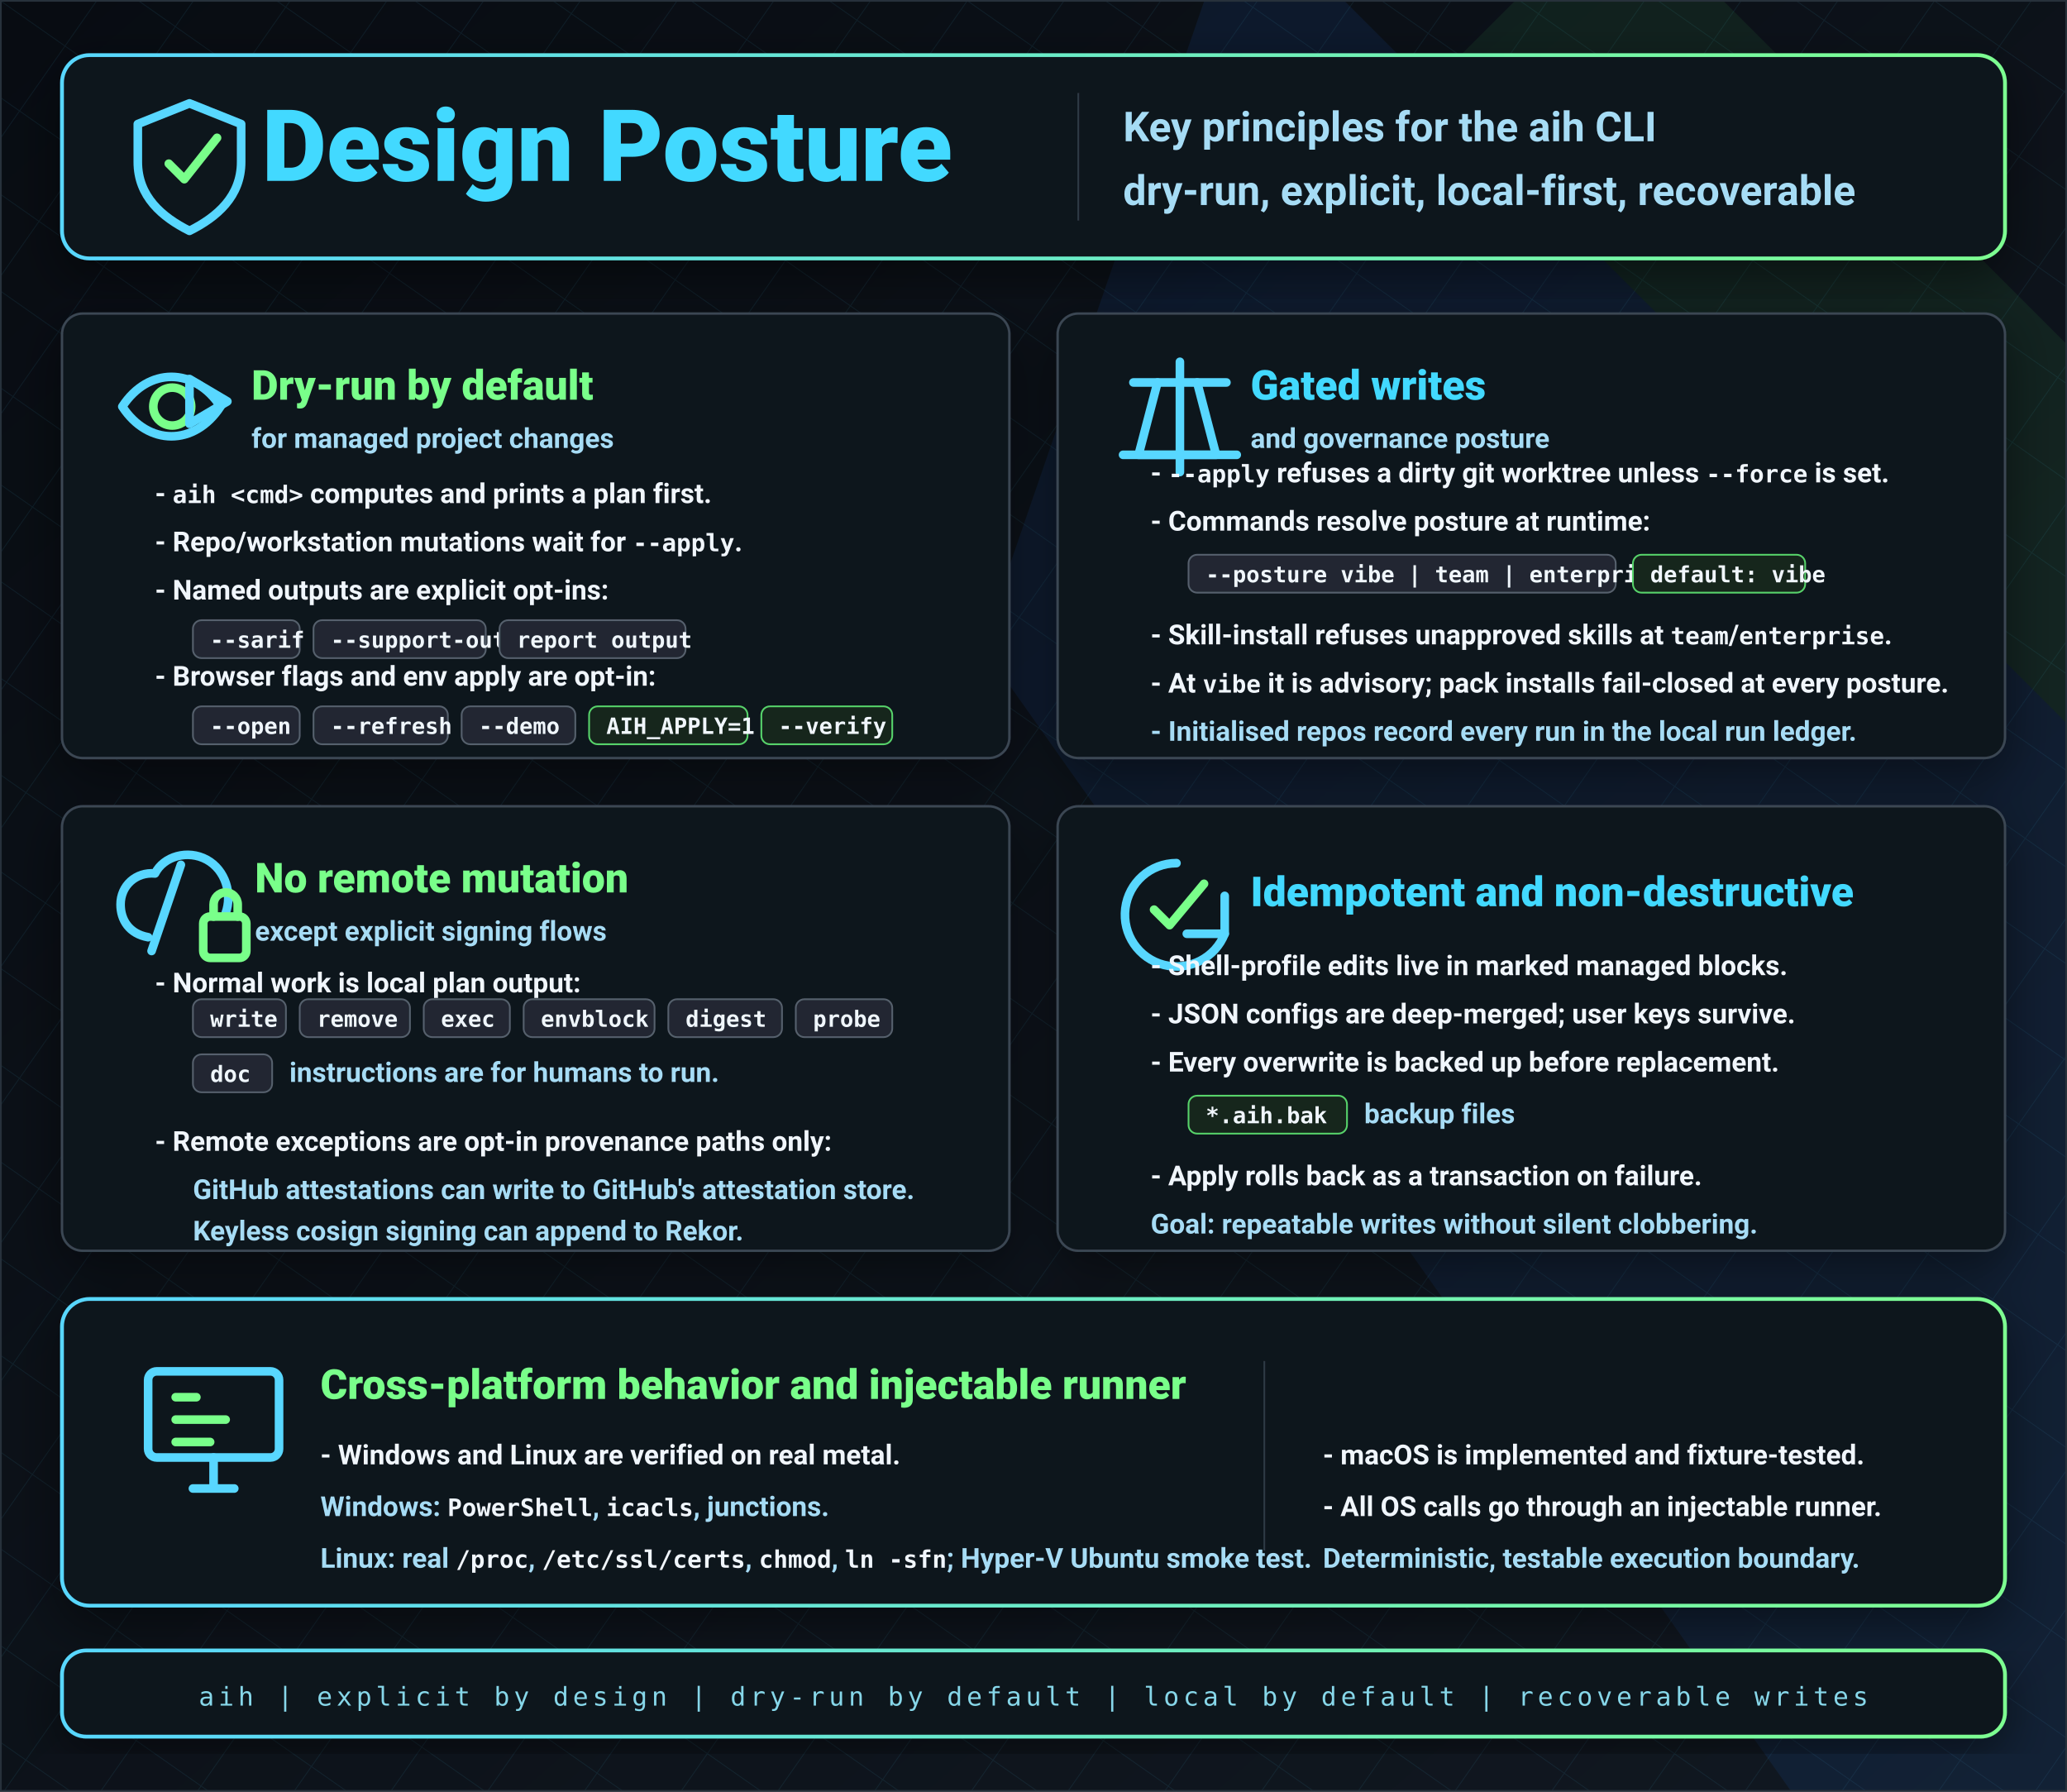
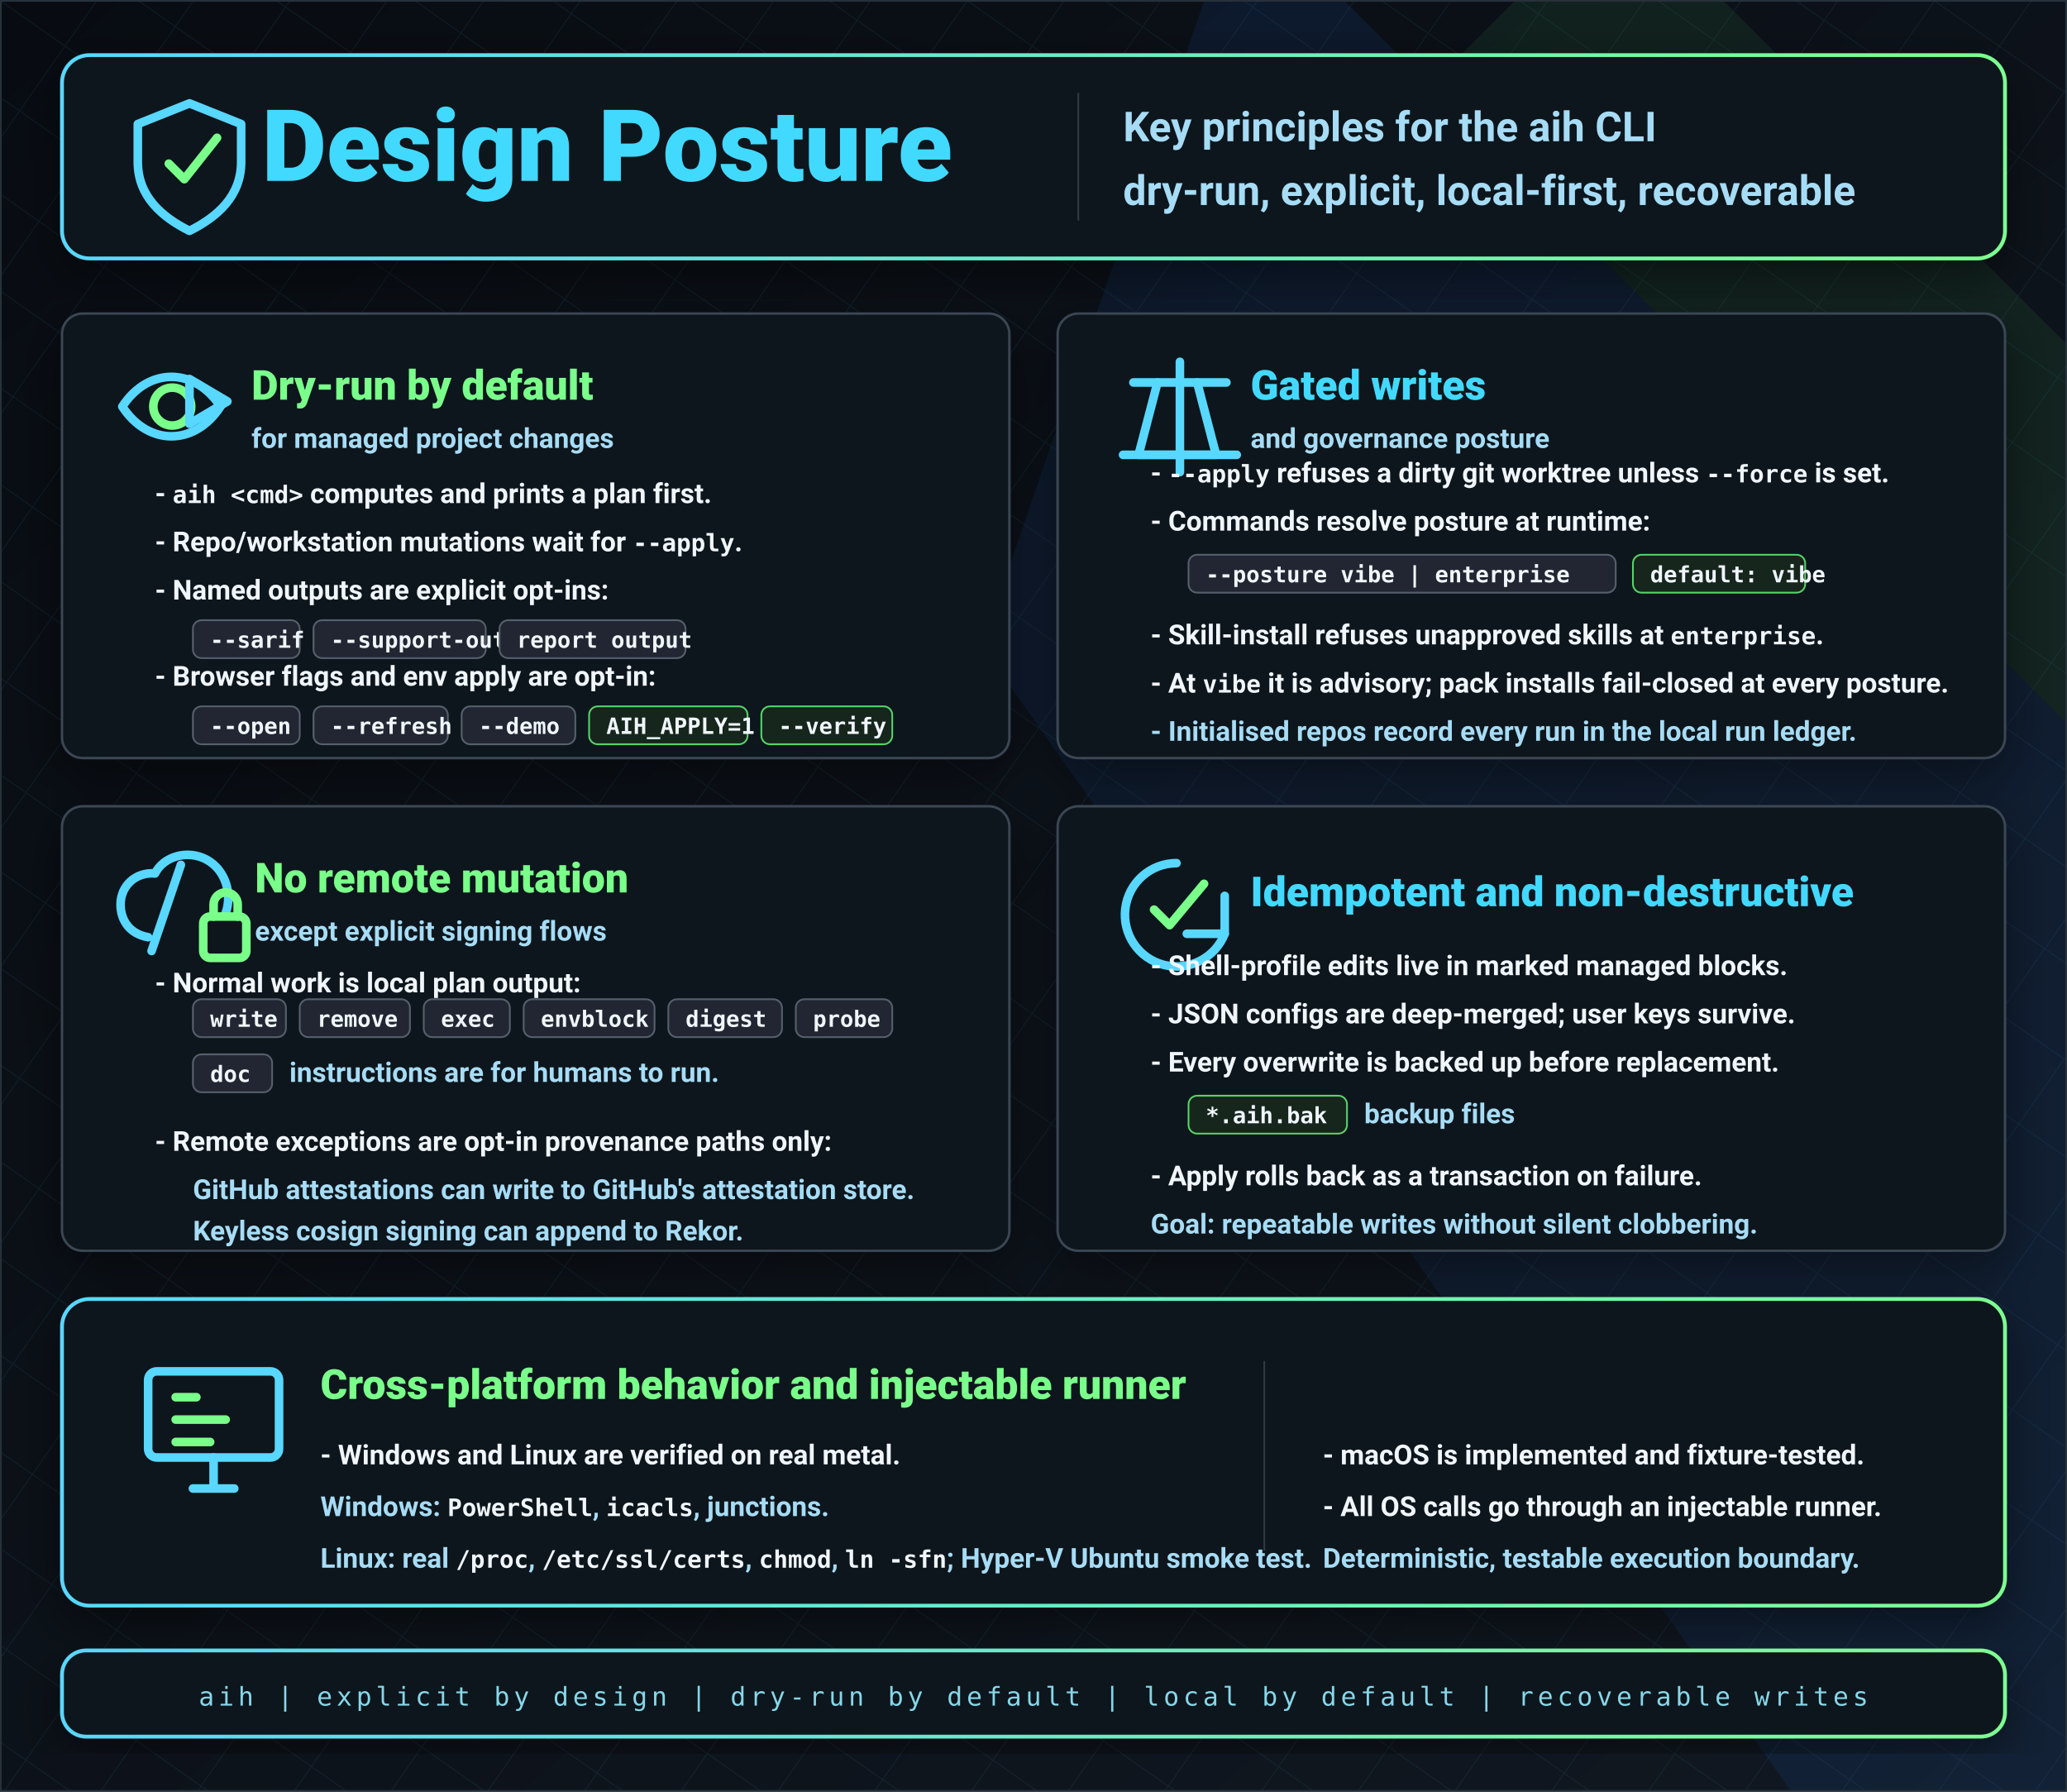
<svg xmlns="http://www.w3.org/2000/svg" width="1200" height="1040" viewBox="0 0 1200 1040" role="img" font-family="ui-sans-serif, -apple-system, Segoe UI, Roboto, sans-serif">
  <defs>
    <linearGradient id="bg" x1="0" y1="0" x2="1" y2="1">
      <stop offset="0" stop-color="#080c12" />
      <stop offset="1" stop-color="#111821" />
    </linearGradient>
    <linearGradient id="edge" x1="0" y1="0" x2="1" y2="0">
      <stop offset="0" stop-color="#58d7ff" />
      <stop offset="1" stop-color="#7dff91" />
    </linearGradient>
    <pattern id="grid" width="46" height="46" patternUnits="userSpaceOnUse" patternTransform="rotate(35)">
      <path d="M 46 0 H 0 V 46" fill="none" stroke="#58d7ff" stroke-opacity="0.075" stroke-width="1" />
    </pattern>
    <filter id="shadow" x="-20%" y="-20%" width="140%" height="140%">
      <feDropShadow dx="0" dy="10" stdDeviation="14" flood-color="#000000" flood-opacity="0.45" />
    </filter>
    <style>
      .panel { fill: #10161d; stroke: #3b4653; stroke-width: 1.4; }
      .panel-strong { fill: #10161d; stroke: url(#edge); stroke-width: 2.2; }
      .title { font-size: 58px; font-weight: 800; fill: #42d9ff; }
      .subtitle { font-size: 24px; font-weight: 700; fill: #a6dcf5; }
      .eyebrow { font-family: ui-monospace, SFMono-Regular, Menlo, Consolas, monospace; font-size: 13px; font-weight: 800; fill: #7dff91; letter-spacing: 2px; }
      .card-title { font-size: 24px; font-weight: 800; fill: #79ff8a; }
      .card-title-blue { font-size: 24px; font-weight: 800; fill: #42d9ff; }
      .body { font-size: 16px; font-weight: 650; fill: #f0f6fc; }
      .body-dim { font-size: 16px; font-weight: 650; fill: #a6dcf5; }
      .small { font-size: 14px; font-weight: 650; fill: #d7dee7; }
      .mono { font-family: ui-monospace, SFMono-Regular, Menlo, Consolas, monospace; font-size: 14px; fill: #f0f6fc; font-weight: 800; }
      .footer { font-family: ui-monospace, SFMono-Regular, Menlo, Consolas, monospace; font-size: 15px; fill: #86d7e9; letter-spacing: 2.4px; }
      .icon { fill: none; stroke: #58d7ff; stroke-width: 5; stroke-linecap: round; stroke-linejoin: round; }
      .icon-green { fill: none; stroke: #79ff8a; stroke-width: 5; stroke-linecap: round; stroke-linejoin: round; }
      .chip { fill: #202832; stroke: #56616d; stroke-width: 1; }
      .chip-green { fill: #17261d; stroke: #57d36b; stroke-width: 1; }
      .chip-text { font-family: ui-monospace, SFMono-Regular, Menlo, Consolas, monospace; font-size: 13px; font-weight: 800; fill: #f0f6fc; }
      .rule { stroke: #2f3a45; stroke-width: 1; }
    </style>
  </defs>
  <rect width="1200" height="1040" fill="url(#bg)" />
  <rect width="1200" height="1040" fill="url(#grid)" />
  <path d="M720 -60 L1230 450 L1230 1040 L1040 1040 L570 375 Z" fill="#1f6feb" fill-opacity="0.10" />
  <path d="M940 -60 L1230 230 L1230 450 L830 50 Z" fill="#3fb950" fill-opacity="0.10" />
  <rect x="0.5" y="0.5" width="1199" height="1039" fill="none" stroke="#27313b" />
  <g filter="url(#shadow)">
    <rect x="36" y="32" width="1128" height="118" rx="16" class="panel-strong" />
    <g transform="translate(78,56)">
      <path d="M32 4 L62 16 V38 C62 58 48 70 32 78 C16 70 2 58 2 38 V16 Z" class="icon" />
      <path d="M20 39 l9 9 l19 -24" class="icon-green" />
    </g>
    <text x="152" y="105" class="title">Design Posture</text>
    <line x1="626" y1="54" x2="626" y2="128" class="rule" />
    <text x="652" y="82" class="subtitle">Key principles for the aih CLI</text>
    <text x="652" y="119" class="subtitle">dry-run, explicit, local-first, recoverable</text>
  </g>
  <g filter="url(#shadow)">
    <g transform="translate(36,182)">
      <rect width="550" height="258" rx="12" class="panel" />
      <g transform="translate(30,26)">
        <path d="M5 28 C20 5 47 5 62 28 C47 51 20 51 5 28 Z" class="icon" />
        <circle cx="34" cy="28" r="11" class="icon-green" />
        <path d="M44 12 l22 13 l-22 13 Z" class="icon" />
      </g>
      <text x="110" y="50" class="card-title">Dry-run by default</text>
      <text x="110" y="78" class="body-dim">for managed project changes</text>
      <text x="54" y="110" class="body">- <tspan class="mono">aih &lt;cmd&gt;</tspan> computes and prints a plan first.</text>
      <text x="54" y="138" class="body">- Repo/workstation mutations wait for <tspan class="mono">--apply</tspan>.</text>
      <text x="54" y="166" class="body">- Named outputs are explicit opt-ins:</text>
      <rect x="76" y="178" width="62" height="22" rx="5" class="chip" />
      <text x="86" y="194" class="chip-text">--sarif</text>
      <rect x="146" y="178" width="100" height="22" rx="5" class="chip" />
      <text x="156" y="194" class="chip-text">--support-out</text>
      <rect x="254" y="178" width="108" height="22" rx="5" class="chip" />
      <text x="264" y="194" class="chip-text">report output</text>
      <text x="54" y="216" class="body">- Browser flags and env apply are opt-in:</text>
      <rect x="76" y="228" width="62" height="22" rx="5" class="chip" />
      <text x="86" y="244" class="chip-text">--open</text>
      <rect x="146" y="228" width="78" height="22" rx="5" class="chip" />
      <text x="156" y="244" class="chip-text">--refresh</text>
      <rect x="232" y="228" width="66" height="22" rx="5" class="chip" />
      <text x="242" y="244" class="chip-text">--demo</text>
      <rect x="306" y="228" width="92" height="22" rx="5" class="chip-green" />
      <text x="316" y="244" class="chip-text">AIH_APPLY=1</text>
      <rect x="406" y="228" width="76" height="22" rx="5" class="chip-green" />
      <text x="416" y="244" class="chip-text">--verify</text>
    </g>
    <g transform="translate(614,182)">
      <rect width="550" height="258" rx="12" class="panel" />
      <g transform="translate(34,24)">
        <path d="M10 16 h54" class="icon" />
        <path d="M24 16 l-11 42 h45 l-11 -42" class="icon" />
        <path d="M37 4 v64" class="icon" />
        <path d="M4 58 h66" class="icon" />
      </g>
      <text x="112" y="50" class="card-title-blue">Gated writes</text>
      <text x="112" y="78" class="body-dim">and governance posture</text>
      <text x="54" y="98" class="body">- <tspan class="mono">--apply</tspan> refuses a dirty git worktree unless <tspan class="mono">--force</tspan> is set.</text>
      <text x="54" y="126" class="body">- Commands resolve posture at runtime:</text>
      <rect x="76" y="140" width="248" height="22" rx="5" class="chip" />
-       <text x="86" y="156" class="chip-text">--posture vibe | team | enterprise</text>
+       <text x="86" y="156" class="chip-text">--posture vibe | enterprise</text>
      <rect x="334" y="140" width="100" height="22" rx="5" class="chip-green" />
      <text x="344" y="156" class="chip-text">default: vibe</text>
-       <text x="54" y="192" class="body">- Skill-install refuses unapproved skills at <tspan class="mono">team</tspan>/<tspan class="mono">enterprise</tspan>.</text>
+       <text x="54" y="192" class="body">- Skill-install refuses unapproved skills at <tspan class="mono">enterprise</tspan>.</text>
      <text x="54" y="220" class="body">- At <tspan class="mono">vibe</tspan> it is advisory; pack installs fail-closed at every posture.</text>
      <text x="54" y="248" class="body-dim">- Initialised repos record every run in the local run ledger.</text>
    </g>
    <g transform="translate(36,468)">
      <rect width="550" height="258" rx="12" class="panel" />
      <g transform="translate(34,26)">
        <path d="M16 50 C5 48 0 40 0 31 C0 20 9 12 20 13 C25 3 39 -1 50 5 C61 11 65 25 61 36" class="icon" />
        <path d="M35 8 L18 58" class="icon" />
        <rect x="48" y="38" width="25" height="24" rx="4" class="icon-green" />
        <path d="M54 38 v-7 a7 7 0 0 1 14 0 v7" class="icon-green" />
      </g>
      <text x="112" y="50" class="card-title">No remote mutation</text>
      <text x="112" y="78" class="body-dim">except explicit signing flows</text>
      <text x="54" y="108" class="body">- Normal work is local plan output:</text>
      <rect x="76" y="112" width="54" height="22" rx="5" class="chip" />
      <text x="86" y="128" class="chip-text">write</text>
      <rect x="138" y="112" width="64" height="22" rx="5" class="chip" />
      <text x="148" y="128" class="chip-text">remove</text>
      <rect x="210" y="112" width="50" height="22" rx="5" class="chip" />
      <text x="220" y="128" class="chip-text">exec</text>
      <rect x="268" y="112" width="76" height="22" rx="5" class="chip" />
      <text x="278" y="128" class="chip-text">envblock</text>
      <rect x="352" y="112" width="66" height="22" rx="5" class="chip" />
      <text x="362" y="128" class="chip-text">digest</text>
      <rect x="426" y="112" width="56" height="22" rx="5" class="chip" />
      <text x="436" y="128" class="chip-text">probe</text>
      <rect x="76" y="144" width="46" height="22" rx="5" class="chip" />
      <text x="86" y="160" class="chip-text">doc</text>
      <text x="132" y="160" class="body-dim">instructions are for humans to run.</text>
      <text x="54" y="200" class="body">- Remote exceptions are opt-in provenance paths only:</text>
      <text x="76" y="228" class="body-dim">GitHub attestations can write to GitHub's attestation store.</text>
      <text x="76" y="252" class="body-dim">Keyless cosign signing can append to Rekor.</text>
    </g>
    <g transform="translate(614,468)">
      <rect width="550" height="258" rx="12" class="panel" />
      <g transform="translate(34,28)">
        <path d="M35 5 a30 30 0 1 0 28 41" class="icon" />
        <path d="M63 24 v22 h-22" class="icon" />
        <path d="M22 32 l9 9 l20 -24" class="icon-green" />
      </g>
      <text x="112" y="58" class="card-title-blue">Idempotent and non-destructive</text>
      <text x="54" y="98" class="body">- Shell-profile edits live in marked managed blocks.</text>
      <text x="54" y="126" class="body">- JSON configs are deep-merged; user keys survive.</text>
      <text x="54" y="154" class="body">- Every overwrite is backed up before replacement.</text>
      <rect x="76" y="168" width="92" height="22" rx="5" class="chip-green" />
      <text x="86" y="184" class="chip-text">*.aih.bak</text>
      <text x="178" y="184" class="body-dim">backup files</text>
      <text x="54" y="220" class="body">- Apply rolls back as a transaction on failure.</text>
      <text x="54" y="248" class="body-dim">Goal: repeatable writes without silent clobbering.</text>
    </g>
    <g transform="translate(36,754)">
      <rect width="1128" height="178" rx="16" class="panel-strong" />
      <g transform="translate(48,34)">
        <rect x="2" y="8" width="76" height="50" rx="5" class="icon" />
        <path d="M28 76 h24 M40 58 v18" class="icon" />
        <path d="M18 23 h12 M18 36 h29 M18 49 h20" class="icon-green" />
      </g>
      <text x="150" y="58" class="card-title">Cross-platform behavior and injectable runner</text>
      <text x="150" y="96" class="body">- Windows and Linux are verified on real metal.</text>
      <text x="150" y="126" class="body-dim">Windows: <tspan class="mono">PowerShell</tspan>, <tspan class="mono">icacls</tspan>, junctions.</text>
      <text x="150" y="156" class="body-dim">Linux: real <tspan class="mono">/proc</tspan>, <tspan class="mono">/etc/ssl/certs</tspan>, <tspan class="mono">chmod</tspan>, <tspan class="mono">ln -sfn</tspan>; Hyper-V Ubuntu smoke test.</text>
      <line x1="698" y1="36" x2="698" y2="146" class="rule" />
      <text x="732" y="96" class="body">- macOS is implemented and fixture-tested.</text>
      <text x="732" y="126" class="body">- All OS calls go through an injectable runner.</text>
      <text x="732" y="156" class="body-dim">Deterministic, testable execution boundary.</text>
    </g>
  </g>
  <g filter="url(#shadow)">
    <rect x="36" y="958" width="1128" height="50" rx="14" class="panel-strong" />
    <text x="600" y="990" class="footer" text-anchor="middle">aih | explicit by design | dry-run by default | local by default | recoverable writes</text>
  </g>
</svg>
